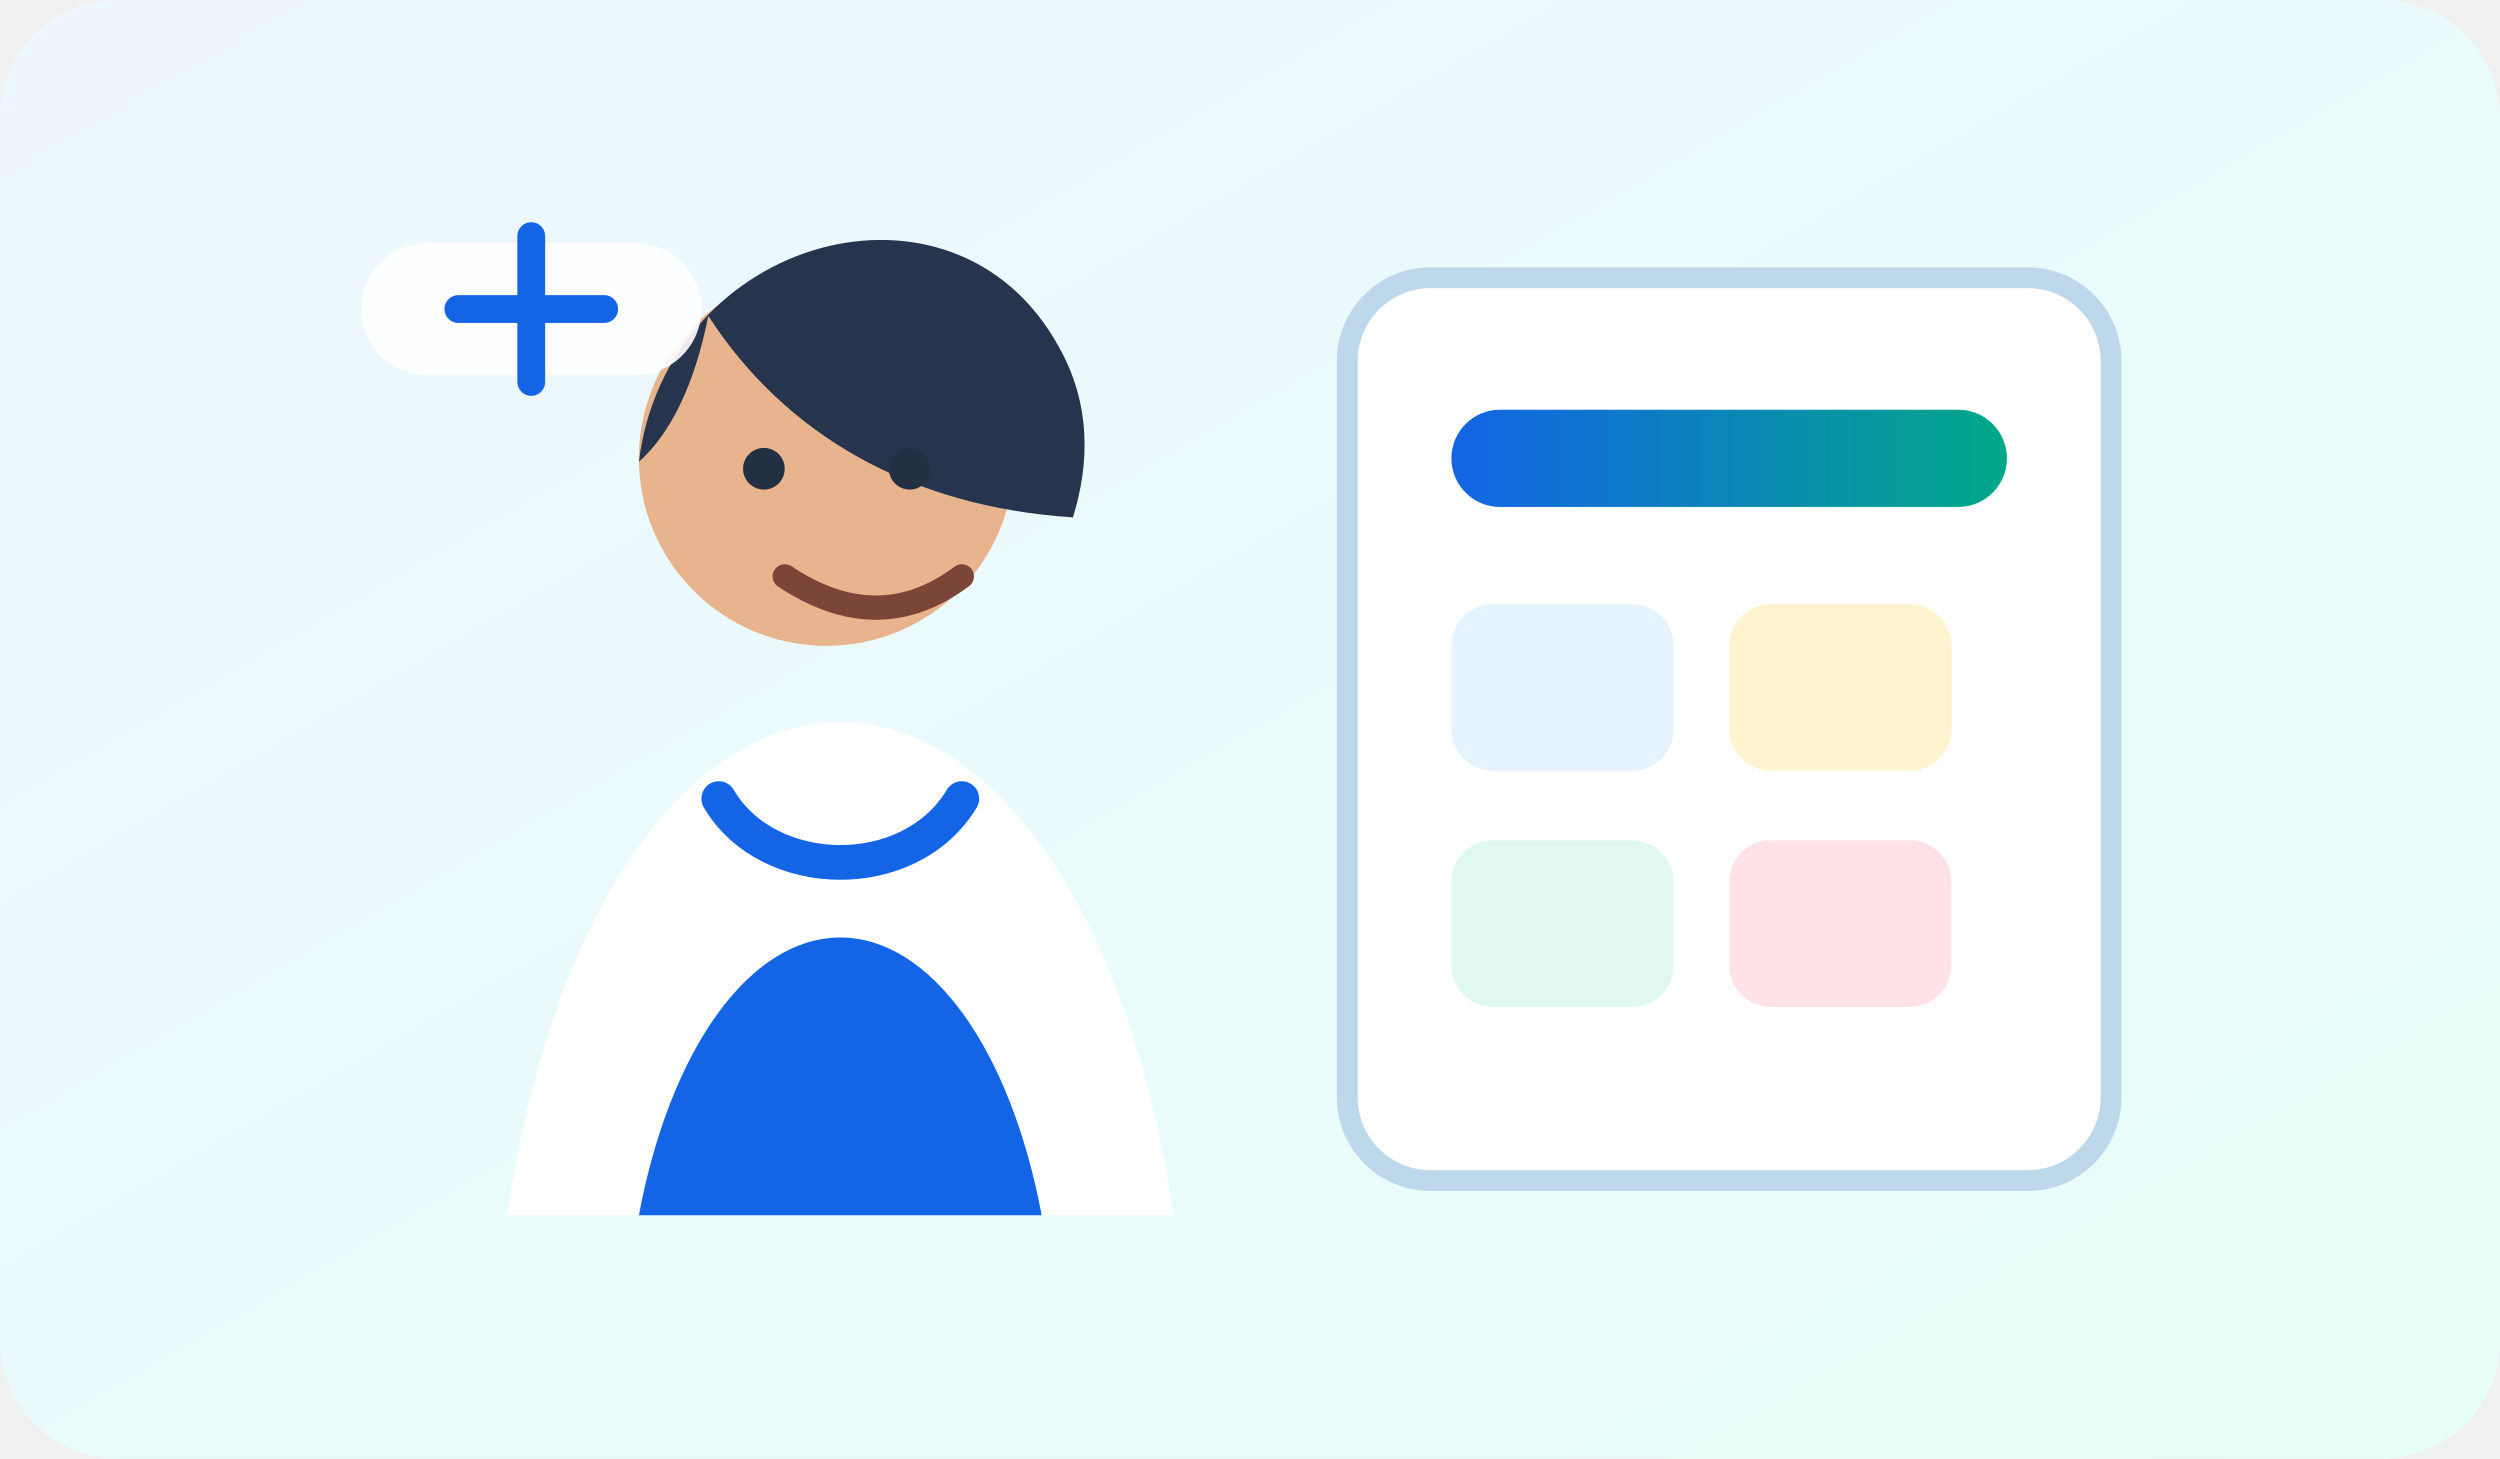
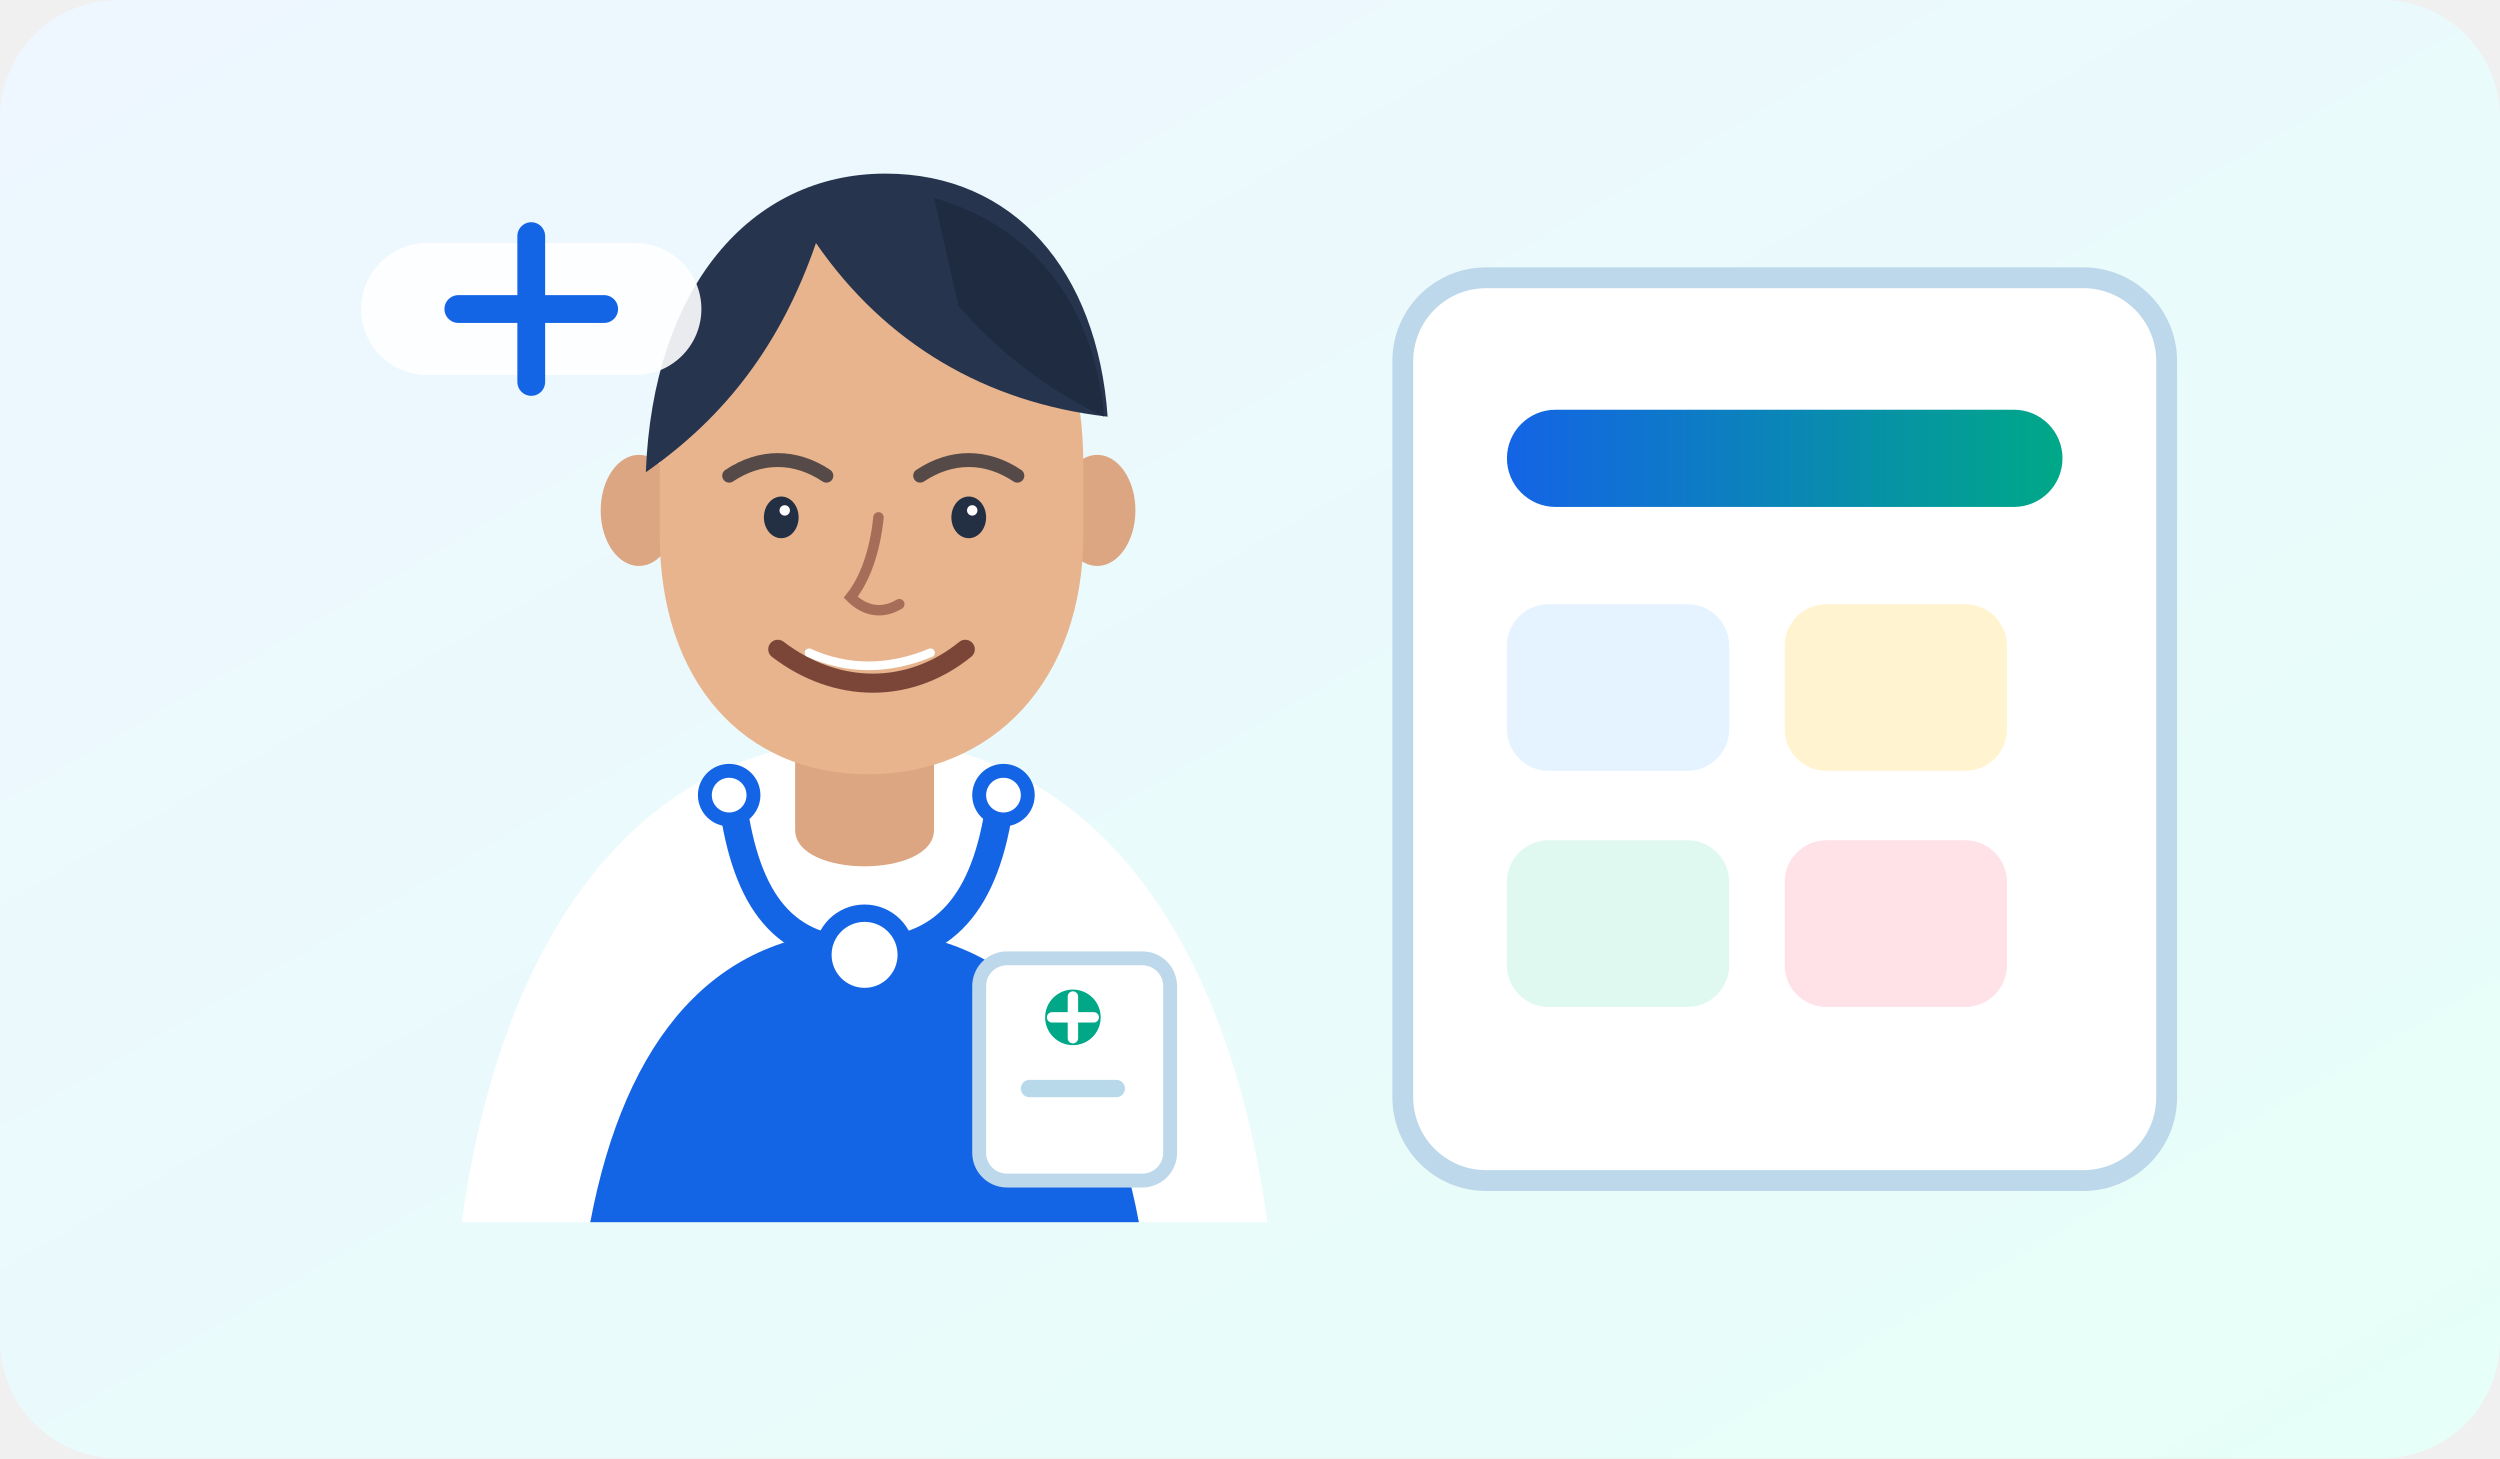
<svg xmlns="http://www.w3.org/2000/svg" viewBox="0 0 720 420" role="img" aria-labelledby="title desc">
  <defs>
    <linearGradient id="bg" x1="0" x2="1" y1="0" y2="1">
      <stop offset="0" stop-color="#eef6ff" />
      <stop offset="1" stop-color="#e6fff8" />
    </linearGradient>
    <linearGradient id="panel" x1="0" x2="1">
      <stop offset="0" stop-color="#1464e6" />
      <stop offset="1" stop-color="#00a887" />
    </linearGradient>
  </defs>
  <rect width="720" height="420" rx="34" fill="url(#bg)" />
-   <rect x="388" y="80" width="220" height="260" rx="24" fill="#fff" stroke="#bdd8ea" stroke-width="6" />
-   <rect x="418" y="118" width="160" height="28" rx="14" fill="url(#panel)" />
-   <rect x="418" y="174" width="64" height="48" rx="12" fill="#e4f3ff" />
-   <rect x="498" y="174" width="64" height="48" rx="12" fill="#fff4cf" />
-   <rect x="418" y="242" width="64" height="48" rx="12" fill="#dff8f0" />
-   <rect x="498" y="242" width="64" height="48" rx="12" fill="#ffe1e8" />
-   <circle cx="238" cy="132" r="54" fill="#e7b48e" />
-   <path d="M184 133c8-65 91-88 121-33 9 16 9 33 4 49-47-3-83-24-105-58-4 20-11 34-20 42z" fill="#26344d" />
-   <path d="M146 350c13-88 52-142 96-142s83 54 96 142" fill="#fff" />
-   <path d="M184 350c9-48 32-80 58-80s49 32 58 80" fill="#1464e6" />
-   <path d="M207 230c14 24 55 25 70 0" fill="none" stroke="#1464e6" stroke-width="10" stroke-linecap="round" />
-   <circle cx="220" cy="135" r="6" fill="#233044" />
-   <circle cx="262" cy="135" r="6" fill="#233044" />
-   <path d="M226 166c18 12 35 12 51 0" fill="none" stroke="#7b4638" stroke-width="7" stroke-linecap="round" />
+   <rect x="404" y="80" width="220" height="260" rx="24" fill="#fff" stroke="#bdd8ea" stroke-width="6" />
+   <rect x="434" y="118" width="160" height="28" rx="14" fill="url(#panel)" />
+   <rect x="434" y="174" width="64" height="48" rx="12" fill="#e4f3ff" />
+   <rect x="514" y="174" width="64" height="48" rx="12" fill="#fff4cf" />
+   <rect x="434" y="242" width="64" height="48" rx="12" fill="#dff8f0" />
+   <rect x="514" y="242" width="64" height="48" rx="12" fill="#ffe1e8" />
+   <path d="M133 352c12-88 55-139 116-139s104 51 116 139" fill="#fff" />
+   <path d="M170 352c10-53 36-84 79-84s69 31 79 84" fill="#1464e6" />
+   <path d="M229 205v34c0 14 40 14 40 0v-34" fill="#dba681" />
+   <ellipse cx="184" cy="147" rx="11" ry="16" fill="#dba681" />
+   <ellipse cx="316" cy="147" rx="11" ry="16" fill="#dba681" />
+   <path d="M190 134c0-45 24-76 60-76 39 0 62 31 62 76v20c0 42-26 69-62 69s-60-27-60-69z" fill="#e7b48e" />
+   <path d="M186 136c2-53 30-86 69-86 37 0 61 28 64 70-35-4-64-21-84-50-10 29-26 50-49 66z" fill="#26344d" />
+   <path d="M269 57c28 8 46 30 49 63-15-7-30-18-42-32z" fill="#1f2b41" />
+   <path d="M210 137c9-6 19-6 28 0M265 137c9-6 19-6 28 0" fill="none" stroke="#554a47" stroke-width="4" stroke-linecap="round" />
+   <ellipse cx="225" cy="149" rx="5" ry="6" fill="#233044" />
+   <ellipse cx="279" cy="149" rx="5" ry="6" fill="#233044" />
+   <circle cx="226" cy="147" r="1.5" fill="#fff" />
+   <circle cx="280" cy="147" r="1.5" fill="#fff" />
+   <path d="M253 149c-1 10-4 18-8 23 4 4 9 5 14 2" fill="none" stroke="#a66d58" stroke-width="3" stroke-linecap="round" />
+   <path d="M224 187c17 13 38 13 54 0" fill="none" stroke="#7b4638" stroke-width="5.5" stroke-linecap="round" />
+   <path d="M233 188c11 5 23 5 35 0" fill="none" stroke="#fff" stroke-width="2.5" stroke-linecap="round" />
+   <path d="M211 231c4 29 15 43 38 43s35-14 39-43" fill="none" stroke="#1464e6" stroke-width="8" stroke-linecap="round" />
+   <circle cx="210" cy="229" r="7" fill="#fff" stroke="#1464e6" stroke-width="4" />
+   <circle cx="289" cy="229" r="7" fill="#fff" stroke="#1464e6" stroke-width="4" />
+   <circle cx="249" cy="275" r="12" fill="#fff" stroke="#1464e6" stroke-width="5" />
+   <rect x="282" y="276" width="55" height="64" rx="8" fill="#fff" stroke="#bdd8ea" stroke-width="4" />
+   <circle cx="309" cy="293" r="8" fill="#00a887" />
+   <path d="M309 287v12M303 293h12" stroke="#fff" stroke-width="3" stroke-linecap="round" />
+   <rect x="294" y="311" width="30" height="5" rx="2.5" fill="#b7d9ea" />
  <rect x="104" y="70" width="98" height="38" rx="19" fill="#fff" opacity=".9" />
-   <path d="M132 89h42" stroke="#1464e6" stroke-width="8" stroke-linecap="round" />
-   <path d="M153 68v42" stroke="#1464e6" stroke-width="8" stroke-linecap="round" />
+   <path d="M132 89h42M153 68v42" stroke="#1464e6" stroke-width="8" stroke-linecap="round" />
</svg>
